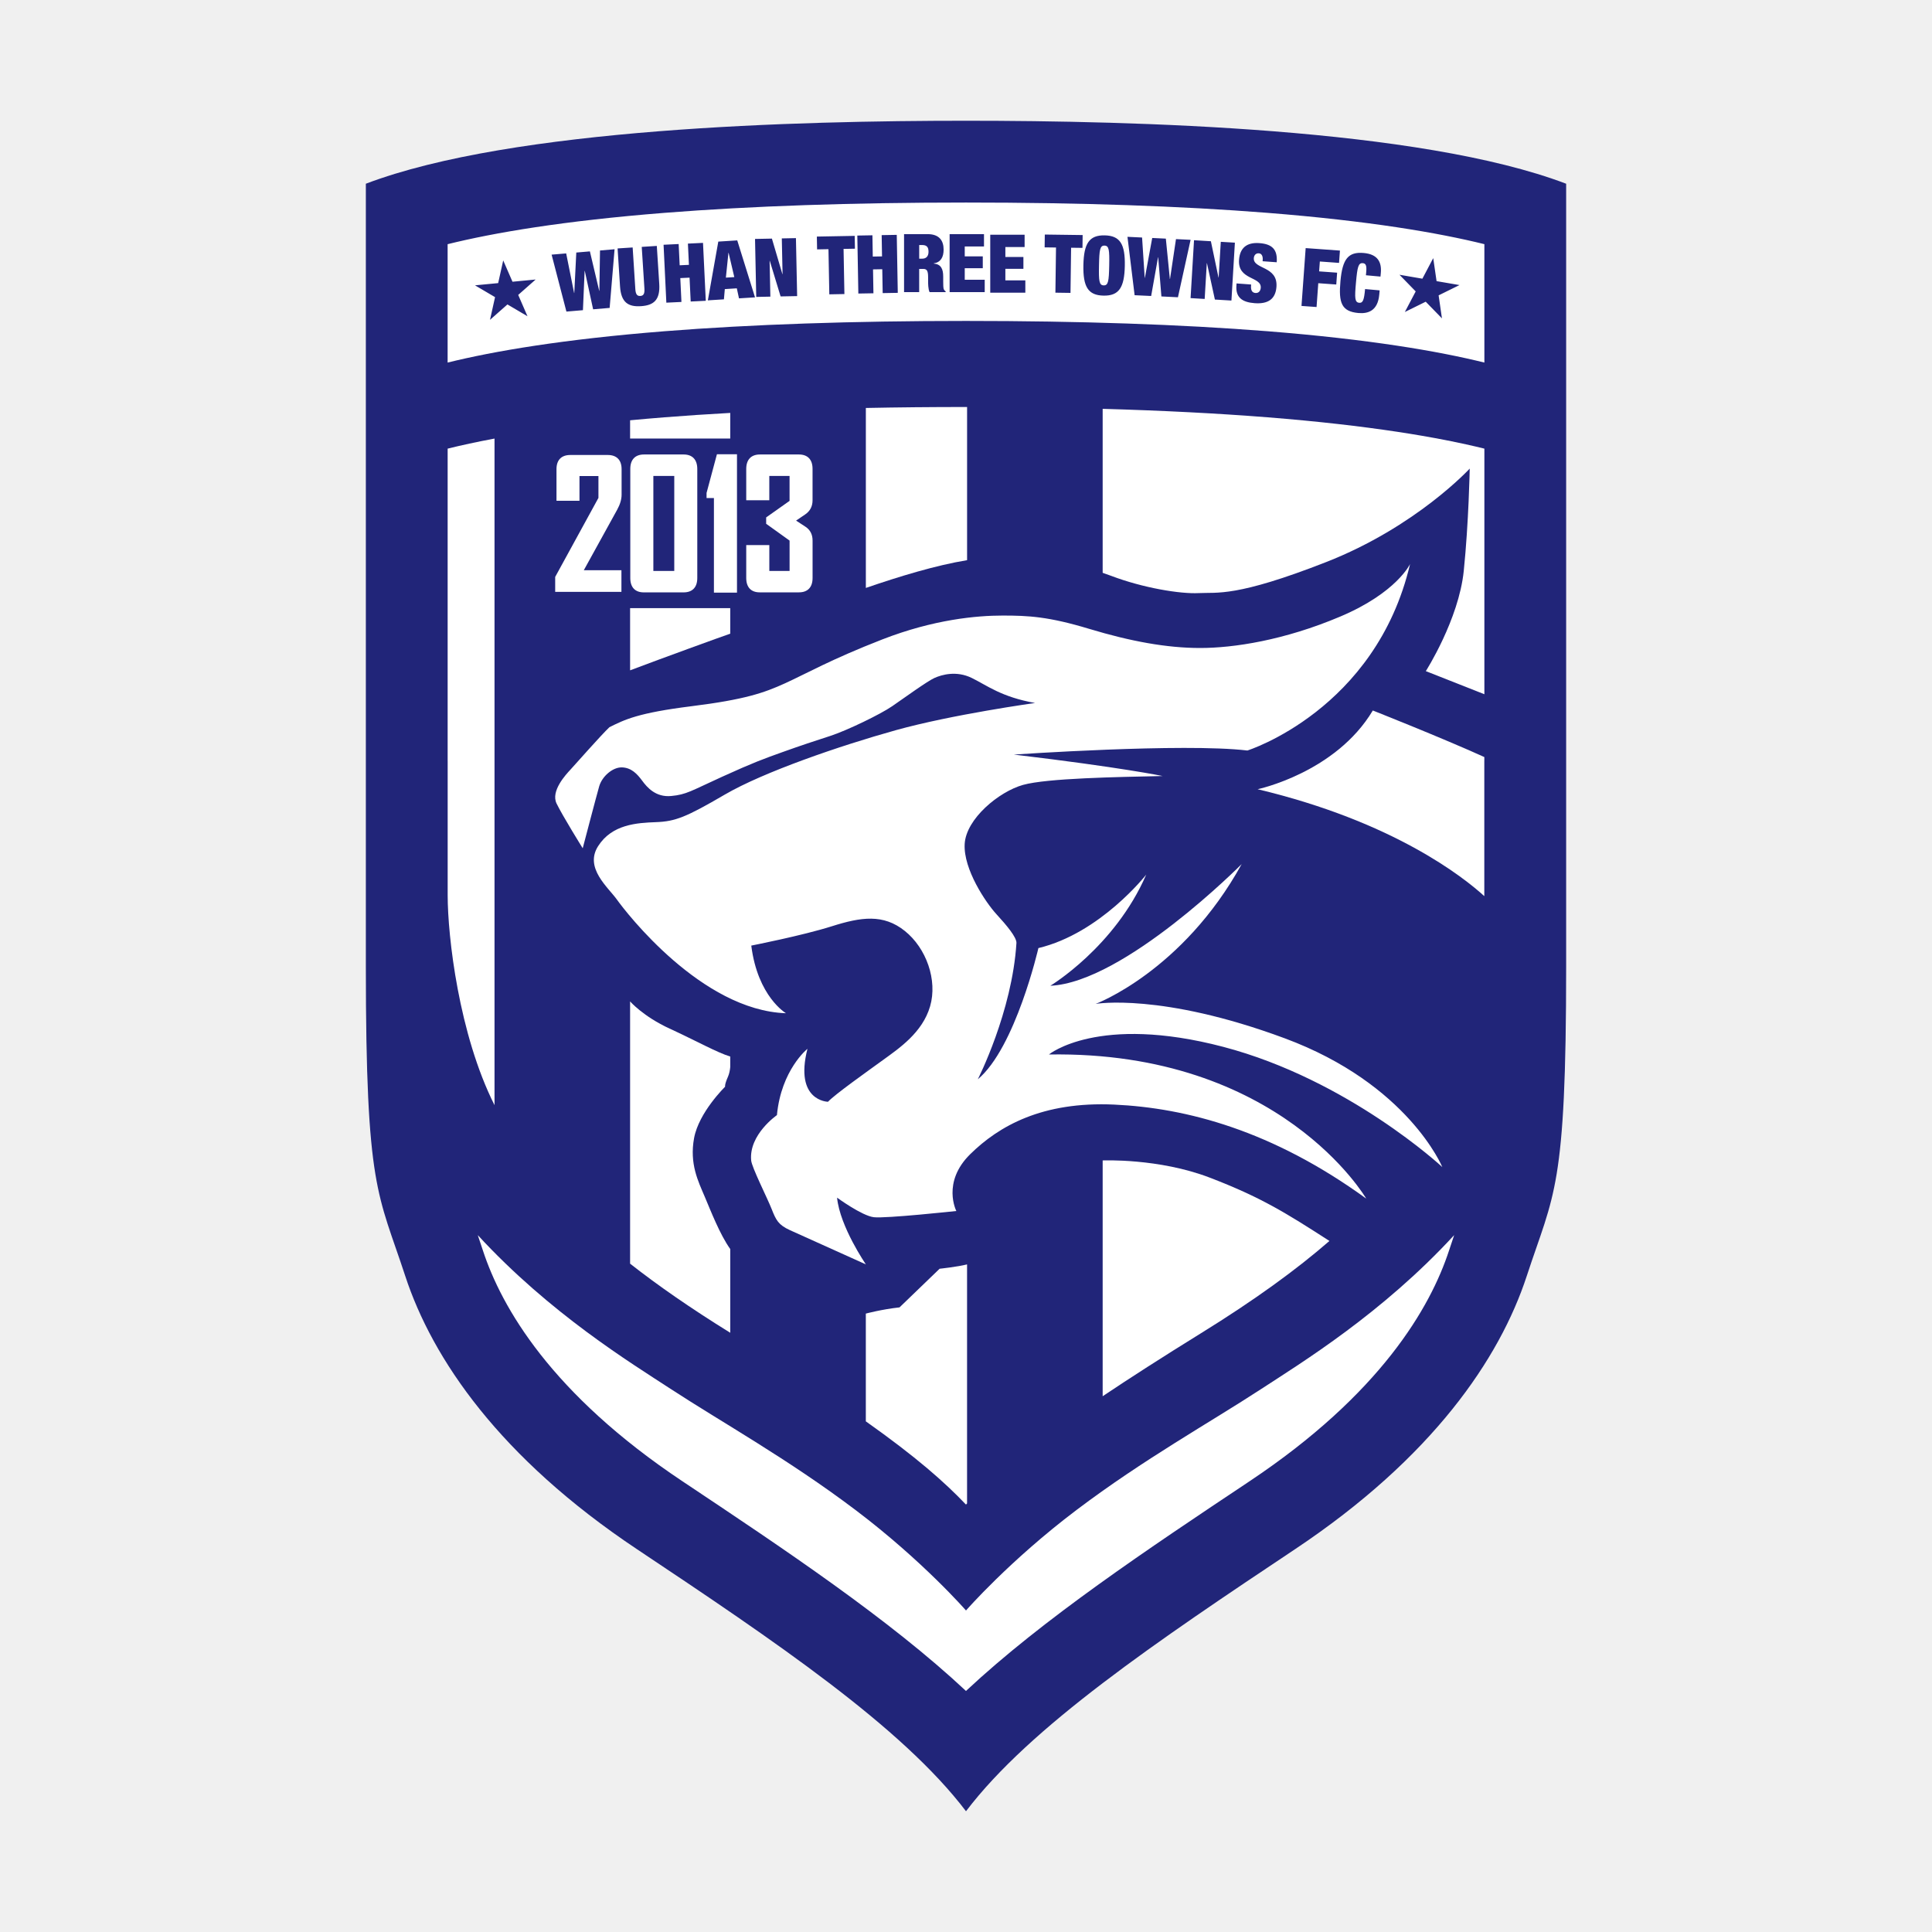
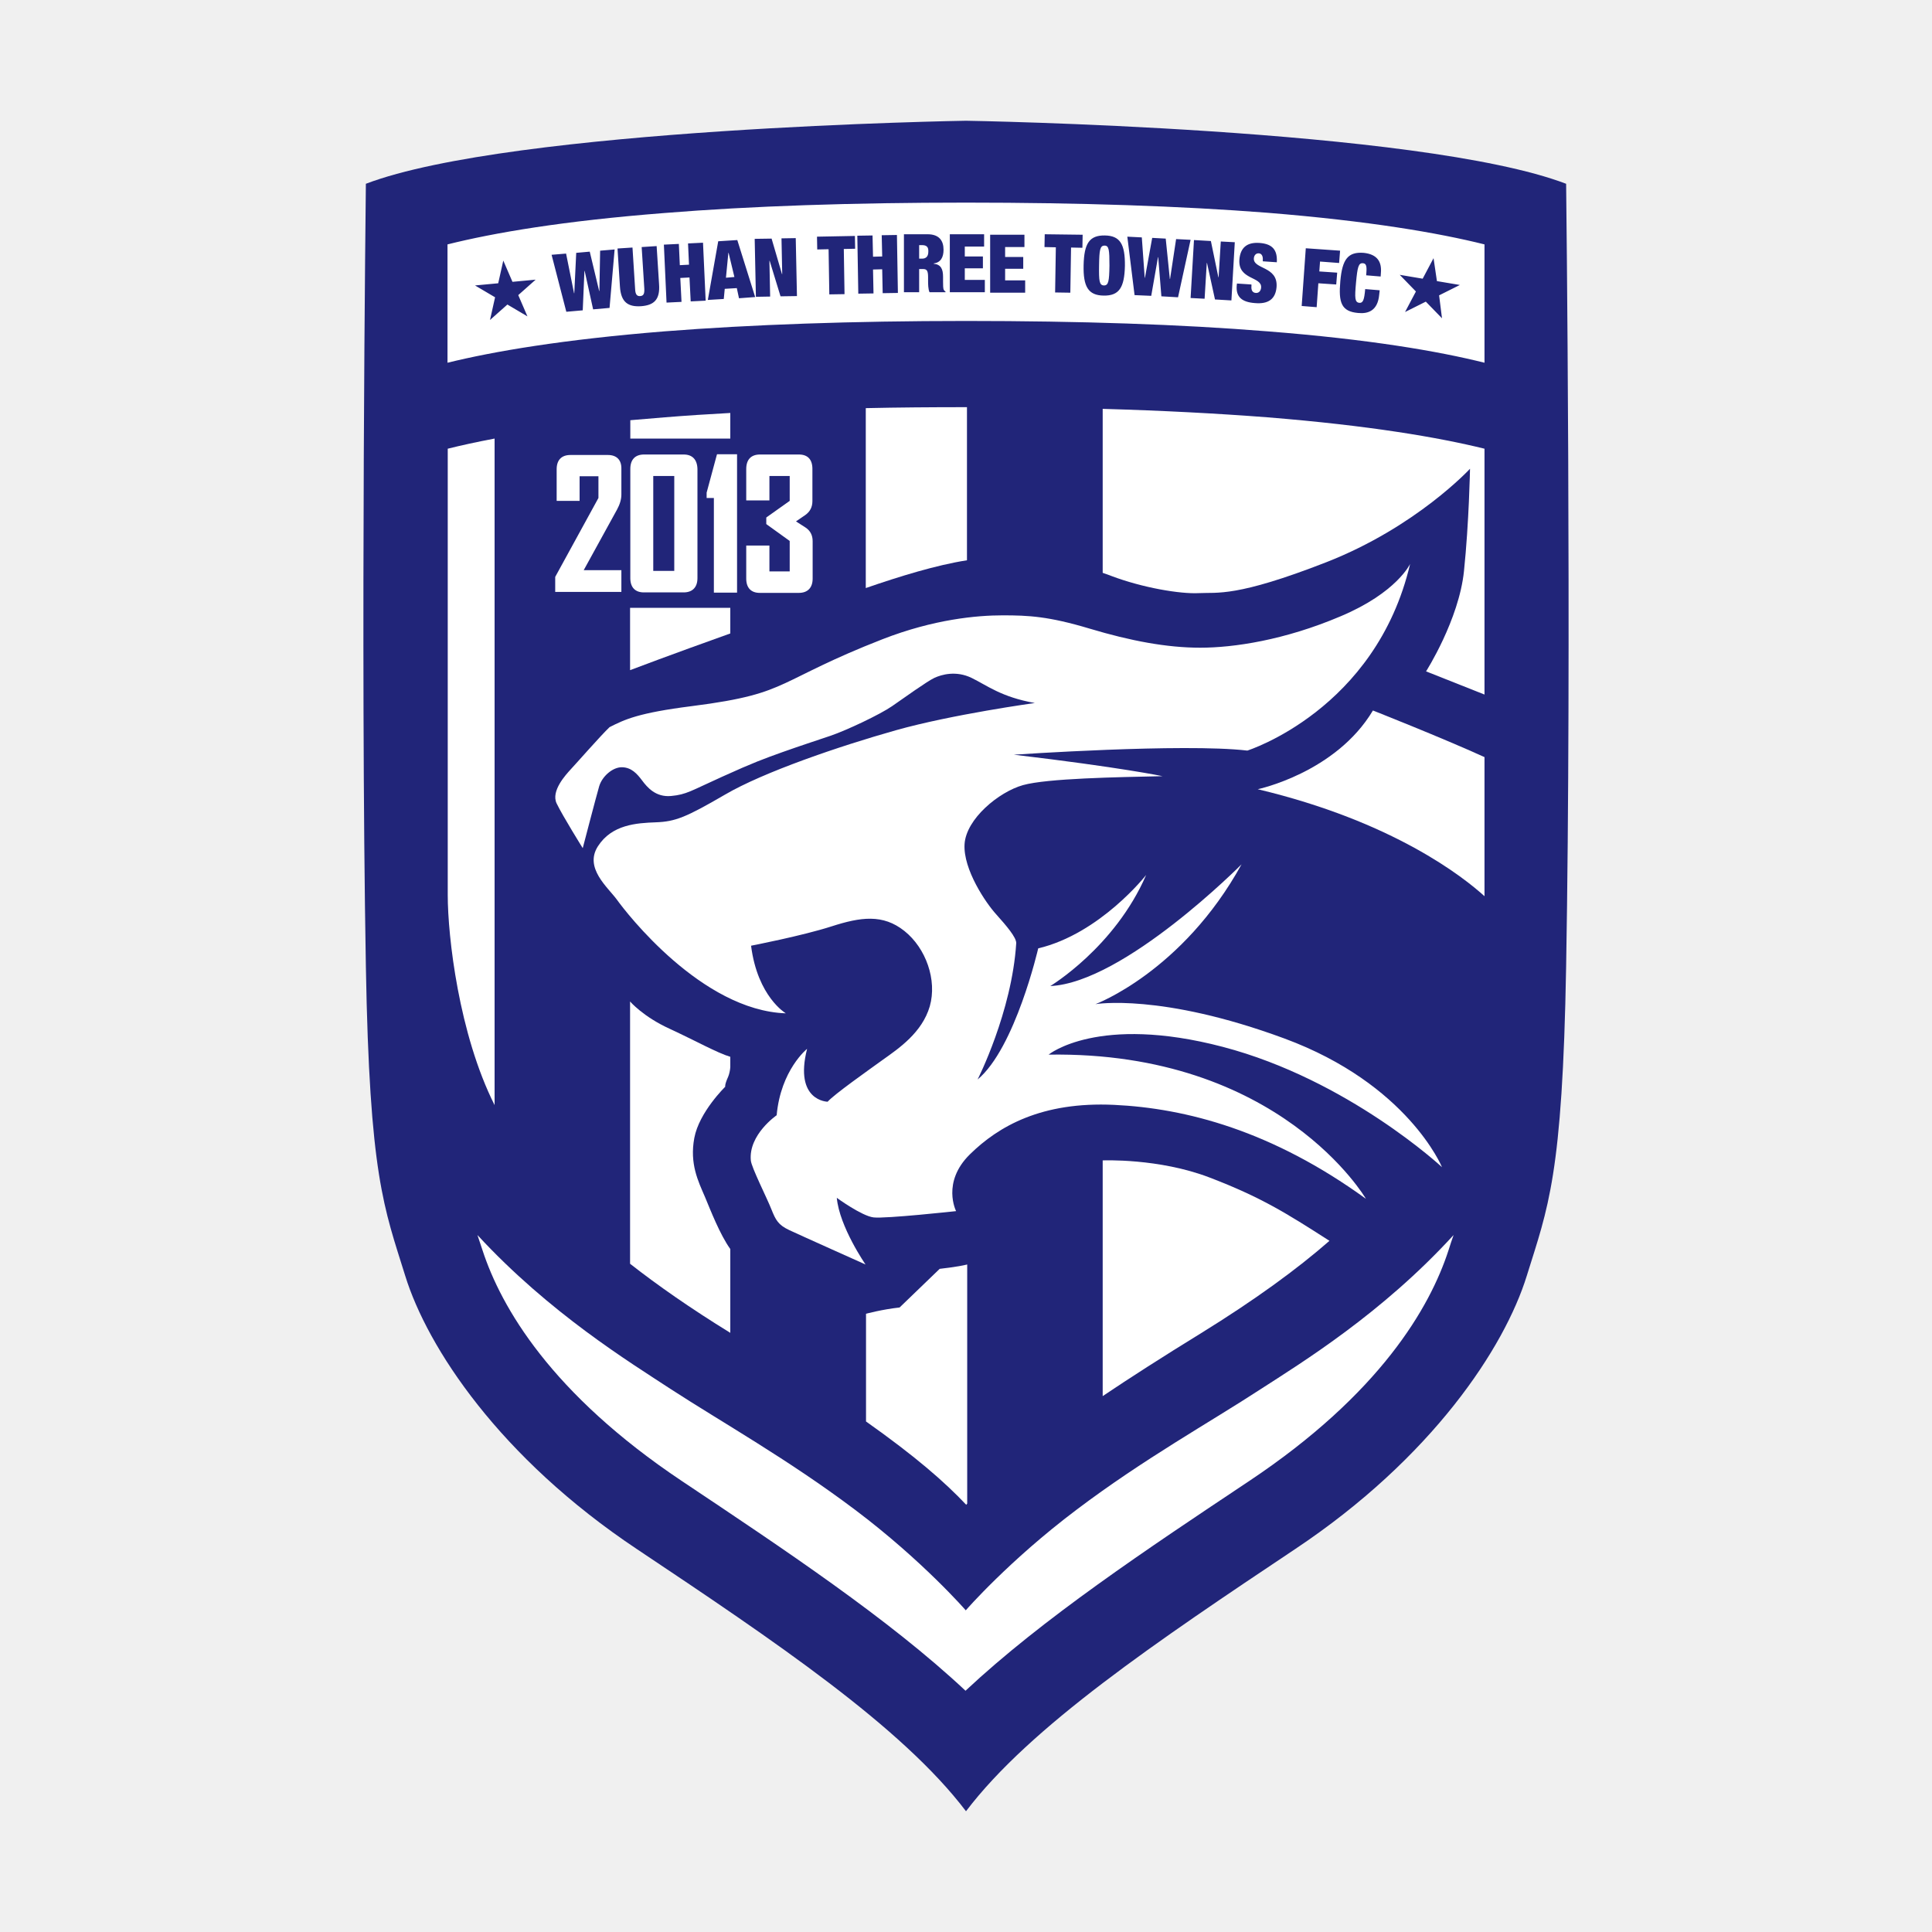
<svg xmlns="http://www.w3.org/2000/svg" version="1.1" id="图层_1" x="0px" y="0px" viewBox="0 0 800 800" style="enable-background:new 0 0 800 800;" xml:space="preserve">
  <style type="text/css">
	.st0{fill:#212579;}
	.st1{fill:#FFFFFF;}
</style>
  <g>
-     <path class="st0" d="M400,50c-69.21,0-187.76,2.96-248.51,26.08c0,0,0,193.55,0,324.08c0,92.6,5.04,93.78,16.3,128.16   c11.26,34.38,39.12,75.28,96.02,113.21C320.71,679.47,373.49,715.03,400,750c26.51-34.97,79.29-70.53,136.19-108.47   c56.9-37.93,84.76-78.83,96.02-113.21c11.26-34.38,16.3-35.56,16.3-128.16c0-130.53,0-324.08,0-324.08   C587.76,52.96,469.21,50,400,50z" />
+     <path class="st0" d="M648.5,76.1C587.8,53,400,50,400,50s-187.8,3-248.5,26.1c0,0-2.3,193.6,0,324.1C153,487,159,500,167.8,528.3   c9.2,29.7,39.1,75.3,96,113.2C320.7,679.5,373.5,715,400,750c26.5-35,79.3-70.5,136.2-108.5c56.9-37.9,86.8-83.5,96-113.2   C641,500,647,487,648.5,400.2C650.8,269.6,648.5,76.1,648.5,76.1z" />
    <g>
-       <path class="st1" d="M522.25,575.15c-21.34,13.93-48.6,29.04-76.46,50.08C417.93,646.27,400,666.87,400,666.87    s-17.93-20.6-45.79-41.64c-27.86-21.04-55.12-36.16-76.46-50.08c-16.63-10.86-50-31.25-79.91-63.71c0.68,1.99,1.39,4.1,2.12,6.35    c7.74,23.63,28.36,59.4,82.62,95.57c42.24,28.16,85.56,57.05,117.41,86.83c31.84-29.78,75.16-58.67,117.41-86.83    c54.26-36.17,74.88-71.94,82.62-95.57c0.73-2.25,1.45-4.36,2.12-6.35C572.25,543.89,538.88,564.29,522.25,575.15z" />
-       <path class="st1" d="M520.75,326.8c56.3,13.4,85.33,36.49,93.87,44.27c0-0.13,0-0.28,0-0.41c0-17.19,0-55.72,0-55.72l0.01,0.2    v-1.66c-17.82-8.08-46.18-19.28-46.18-19.28C553.06,319.98,520.75,326.8,520.75,326.8z" />
-       <path class="st1" d="M400.45,231.96v-63.43c-0.15,0-0.3,0-0.45,0c-14.3,0-28.13,0.13-41.47,0.4v74.52    C372.35,238.7,387.59,234.05,400.45,231.96z" />
-       <path class="st1" d="M460.2,238.48c13.04,4.94,28.45,7.51,36.16,7.11c7.71-0.4,15.41,1.78,52.75-12.84    c37.34-14.62,59.47-38.72,59.47-38.72s-0.4,22.23-2.47,42.38c-2.07,20.15-15.71,41.49-15.71,41.49l24.25,9.57v-101.7    c-19.14-4.73-47.71-9.63-89.89-12.98c-20.71-1.64-43.52-2.8-68.17-3.5v67.9C457.86,237.62,459.06,238.06,460.2,238.48z" />
-       <path class="st1" d="M500.9,487.62c-21.14-8.1-44.31-7.11-44.31-7.11v97.64c11.28-7.56,24.68-16.17,40.76-26.12    c22.34-13.82,39.56-26.37,53.14-38.18C532.32,502.14,522.04,495.72,500.9,487.62z" />
-       <path class="st1" d="M389.07,525.36l-16.6,16c-7.31,0.79-13.95,2.57-13.95,2.57v44.62c20.87,14.78,32.58,25.12,41.47,34.46    c0.15-0.15,0.3-0.31,0.45-0.47v-98.98C396.47,524.57,389.07,525.36,389.07,525.36z" />
-       <path class="st1" d="M185.36,315.14l0.01-0.2c0,0,0,38.53,0,55.72c0,17.16,4.64,57.64,19.4,86.96V181.6    c-7.35,1.37-13.79,2.78-19.41,4.17V315.14z" />
-       <path class="st1" d="M291.86,495.63c-2.77-6.52-6.42-13.73-4.45-24.4c1.98-10.67,12.84-21.24,12.84-21.24s-0.3-0.79,1.19-4.15    c0.54-1.23,0.81-2.67,0.94-4.02v-4.33c-5.44-1.63-14.12-6.52-25.09-11.56c-10.97-5.04-16.38-11.26-16.38-11.26v108.59    c11.45,8.99,25.08,18.46,41.47,28.61V517.2C298.1,511.25,294.18,501.09,291.86,495.63z" />
-       <path class="st1" d="M583.88,233.55c0,0-5.53,11.85-28.85,21.73c-23.31,9.88-44.26,13.04-58.09,13.04s-28.85-2.77-45.84-7.9    c-16.99-5.14-25.29-5.53-35.96-5.53c-10.67,0-28.45,1.58-49.79,9.88c-21.34,8.3-31.61,14.23-40.3,18.18    c-8.69,3.95-16.6,6.72-38.72,9.48s-27.66,5.53-33.98,8.69c-3.51,3.31-14.18,15.46-16.1,17.53c-1.93,2.07-8.3,8.89-5.78,14.08    c2.52,5.19,10.82,18.52,10.82,18.52s5.63-21.49,6.82-25.64c1.19-4.15,5.63-8,9.48-7.85c3.85,0.15,6.22,2.67,8.3,5.48    c2.07,2.82,5.63,6.96,12,6.37c6.37-0.59,8.15-2.07,21.19-8c13.04-5.93,17.19-7.41,25.04-10.22c7.85-2.82,12.89-4.45,19.71-6.67    s20.75-8.94,25.64-12.32c4.89-3.38,14.52-10.35,17.49-11.68s9.04-3.11,15.41,0c6.37,3.11,12.15,7.85,26.23,10.37    c0,0-34.23,4.74-57.64,11.26s-54.83,17.34-70.83,26.67c-16,9.34-20.45,11.11-28.45,11.41c-8,0.3-18.23,0.89-24.01,9.93    c-5.78,9.04,4.15,17.04,7.85,22.23c3.7,5.19,34.97,45.79,69.94,46.97c0,0-11.71-6.82-14.37-28.01c0,0,21.19-4.15,33.34-8    s21.34-5.19,30.23,1.93c8.89,7.11,13.63,20.35,10.47,31.22c-3.16,10.87-12.84,17.39-19.36,22.13    c-6.52,4.74-19.95,14.23-22.92,17.39c0,0-14.03-0.2-8.5-21.93c0,0-10.87,8.69-12.64,27.46c0,0-11.66,8.02-10.67,18.73    c0.2,2.8,6.72,15.65,8.5,20.19c1.78,4.54,2.77,6.52,7.51,8.69c4.74,2.17,31.5,14.2,31.5,14.2s-10.75-15.59-11.94-27.64    c0,0,10.27,7.51,15.21,8.1c4.94,0.59,34.18-2.57,34.18-2.57s-6.12-11.85,5.73-23.51c11.85-11.66,29.83-21.93,59.67-20.55    c29.83,1.38,65.4,10.67,104.32,38.92c0,0-35.56-61.25-131.39-59.67c0,0,20.35-16.79,72.21-3.16s90.69,49.78,90.69,49.78    s-14.13-34.37-65.3-53.34s-78.24-14.23-78.24-14.23s35.96-13.43,60.46-57.89c0,0-48.6,49-79.23,50.38c0,0,26.67-16,39.71-46.03    c0,0-18.97,24.3-44.65,30.43c0,0-9.48,41.29-25.09,54.33c0,0,14.23-27.86,16-56.51c0-2.37-3.95-7.13-8.3-11.87    c-4.35-4.73-13.7-18.56-13.14-29.03c0.56-10.47,14.23-21.73,24.2-24.5s38.92-3.26,57.79-3.66c0,0-16.89-3.56-61.64-8.89    c0,0,70.24-4.84,96.71-1.68C516.5,310.8,569.65,294,583.88,233.55z" />
-       <path class="st1" d="M260.91,251.82v25.75c14.17-5.36,37.22-13.72,41.47-15.18v-10.57H260.91z" />
-       <path class="st1" d="M302.38,181.6v-10.62c-9.4,0.52-18.46,1.12-27.14,1.81c-4.97,0.39-9.73,0.81-14.33,1.24v7.56H302.38z" />
-       <path class="st1" d="M251.66,188.4h-15.51c-3.69,0-5.72,2.08-5.72,5.86v12.21v0.88h0.89h7.74h0.89v-0.88v-9.34h7.85v9.04    l-17.8,32.52l-0.11,0.2v0.22v5.09v0.88h0.89h25.65h0.89v-0.88v-7.2v-0.88h-0.89h-14.69l13.82-25.06c1.22-2.23,1.83-4.31,1.83-6.18    v-10.63C257.39,190.48,255.35,188.4,251.66,188.4L251.66,188.4z" />
-       <path class="st1" d="M283.07,188.19h-16.39c-3.67,0-5.69,2.12-5.69,5.98v45.18c0,3.83,1.98,5.94,5.59,5.94h16.49    c3.65,0,5.66-2.11,5.66-5.94v-45.18C288.72,190.32,286.71,188.19,283.07,188.19z M279.2,236.42h-8.66v-39.35h8.66V236.42z" />
-       <polygon class="st1" points="305.17,188.09 304.28,188.09 297.55,188.09 296.87,188.09 296.69,188.75 292.6,204.01 292.57,204.12     292.57,204.24 292.57,205.34 292.57,206.22 293.47,206.22 295.62,206.22 295.62,244.51 295.62,245.39 296.51,245.39     304.28,245.39 305.17,245.39 305.17,244.51 305.17,188.98 305.17,188.09   " />
-       <path class="st1" d="M330.81,188.19h-16.12c-3.67,0-5.69,2.12-5.69,5.98v12.09v0.88h0.89h7.77h0.89v-0.88v-9.19h8.39v10.33    l-9.32,6.59l-0.37,0.26v0.46v1.73v0.45l0.37,0.26l9.33,6.7v12.56h-8.39v-9.83v-0.88h-0.89h-7.77H309v0.88v12.76    c0,3.83,1.98,5.94,5.59,5.94h16.22c3.65,0,5.66-2.11,5.66-5.94v-15.52c0-2.52-1-4.45-2.97-5.73l-3.86-2.52l3.8-2.58    c2.01-1.37,3.02-3.33,3.02-5.82v-13.01C336.47,190.32,334.46,188.19,330.81,188.19L330.81,188.19z" />
+       <path class="st1" d="M522.2,575.1c-21.3,13.9-48.6,29-76.5,50.1c-27.9,21-45.8,41.6-45.8,41.6s-17.9-20.6-45.8-41.6    c-27.9-21-55.1-36.2-76.5-50.1c-16.6-10.9-50-31.3-79.9-63.7c0.7,2,1.4,4.1,2.1,6.3c7.7,23.6,28.4,59.4,82.6,95.6    c42.2,28.2,85.6,57,117.4,86.8c31.8-29.8,75.2-58.7,117.4-86.8c54.3-36.2,74.9-71.9,82.6-95.6c0.7-2.2,1.4-4.4,2.1-6.3    C572.2,543.9,538.9,564.3,522.2,575.1z" />
+       <path class="st1" d="M520.8,326.8c56.3,13.4,85.3,36.5,93.9,44.3c0-0.1,0-0.3,0-0.4c0-17.2,0-55.7,0-55.7l0,0.2v-1.7    c-17.8-8.1-46.2-19.3-46.2-19.3C553.1,320,520.8,326.8,520.8,326.8z" />
+       <path class="st1" d="M400.4,232v-63.4c-0.1,0-0.3,0-0.4,0c-14.3,0-28.1,0.1-41.5,0.4v74.5C372.4,238.7,387.6,234,400.4,232z" />
+       <path class="st1" d="M460.2,238.5c13,4.9,28.5,7.5,36.2,7.1c7.7-0.4,15.4,1.8,52.8-12.8c37.3-14.6,59.5-38.7,59.5-38.7    s-0.4,22.2-2.5,42.4c-2.1,20.2-15.7,41.5-15.7,41.5l24.2,9.6V185.8c-19.1-4.7-47.7-9.6-89.9-13c-20.7-1.6-43.5-2.8-68.2-3.5v67.9    C457.9,237.6,459.1,238.1,460.2,238.5z" />
+       <path class="st1" d="M500.9,487.6c-21.1-8.1-44.3-7.1-44.3-7.1v97.6c11.3-7.6,24.7-16.2,40.8-26.1c22.3-13.8,39.6-26.4,53.1-38.2    C532.3,502.1,522,495.7,500.9,487.6z" />
+       <path class="st1" d="M389.1,525.4l-16.6,16c-7.3,0.8-13.9,2.6-13.9,2.6v44.6c20.9,14.8,32.6,25.1,41.5,34.5    c0.1-0.2,0.3-0.3,0.4-0.5v-99C396.5,524.6,389.1,525.4,389.1,525.4z" />
+       <path class="st1" d="M185.4,315.1l0-0.2c0,0,0,38.5,0,55.7c0,17.2,4.6,57.6,19.4,87v-276c-7.4,1.4-13.8,2.8-19.4,4.2V315.1z" />
+       <path class="st1" d="M291.9,495.6c-2.8-6.5-6.4-13.7-4.4-24.4c2-10.7,12.8-21.2,12.8-21.2s-0.3-0.8,1.2-4.1c0.5-1.2,0.8-2.7,0.9-4    v-4.3c-5.4-1.6-14.1-6.5-25.1-11.6c-11-5-16.4-11.3-16.4-11.3v108.6c11.5,9,25.1,18.5,41.5,28.6v-34.7    C298.1,511.2,294.2,501.1,291.9,495.6z" />
+       <path class="st1" d="M583.9,233.5c0,0-5.5,11.9-28.8,21.7c-23.3,9.9-44.3,13-58.1,13s-28.8-2.8-45.8-7.9c-17-5.1-25.3-5.5-36-5.5    c-10.7,0-28.5,1.6-49.8,9.9c-21.3,8.3-31.6,14.2-40.3,18.2c-8.7,4-16.6,6.7-38.7,9.5s-27.7,5.5-34,8.7    c-3.5,3.3-14.2,15.5-16.1,17.5c-1.9,2.1-8.3,8.9-5.8,14.1c2.5,5.2,10.8,18.5,10.8,18.5s5.6-21.5,6.8-25.6c1.2-4.1,5.6-8,9.5-7.9    c3.9,0.1,6.2,2.7,8.3,5.5c2.1,2.8,5.6,7,12,6.4c6.4-0.6,8.1-2.1,21.2-8c13-5.9,17.2-7.4,25-10.2c7.9-2.8,12.9-4.4,19.7-6.7    s20.7-8.9,25.6-12.3c4.9-3.4,14.5-10.3,17.5-11.7s9-3.1,15.4,0c6.4,3.1,12.2,7.9,26.2,10.4c0,0-34.2,4.7-57.6,11.3    s-54.8,17.3-70.8,26.7c-16,9.3-20.4,11.1-28.5,11.4c-8,0.3-18.2,0.9-24,9.9c-5.8,9,4.1,17,7.9,22.2c3.7,5.2,35,45.8,69.9,47    c0,0-11.7-6.8-14.4-28c0,0,21.2-4.1,33.3-8s21.3-5.2,30.2,1.9c8.9,7.1,13.6,20.3,10.5,31.2c-3.2,10.9-12.8,17.4-19.4,22.1    c-6.5,4.7-20,14.2-22.9,17.4c0,0-14-0.2-8.5-21.9c0,0-10.9,8.7-12.6,27.5c0,0-11.7,8-10.7,18.7c0.2,2.8,6.7,15.6,8.5,20.2    c1.8,4.5,2.8,6.5,7.5,8.7c4.7,2.2,31.5,14.2,31.5,14.2s-10.8-15.6-11.9-27.6c0,0,10.3,7.5,15.2,8.1c4.9,0.6,34.2-2.6,34.2-2.6    s-6.1-11.9,5.7-23.5c11.9-11.7,29.8-21.9,59.7-20.5c29.8,1.4,65.4,10.7,104.3,38.9c0,0-35.6-61.2-131.4-59.7    c0,0,20.4-16.8,72.2-3.2s90.7,49.8,90.7,49.8s-14.1-34.4-65.3-53.3s-78.2-14.2-78.2-14.2s36-13.4,60.5-57.9c0,0-48.6,49-79.2,50.4    c0,0,26.7-16,39.7-46c0,0-19,24.3-44.7,30.4c0,0-9.5,41.3-25.1,54.3c0,0,14.2-27.9,16-56.5c0-2.4-4-7.1-8.3-11.9    c-4.3-4.7-13.7-18.6-13.1-29c0.6-10.5,14.2-21.7,24.2-24.5s38.9-3.3,57.8-3.7c0,0-16.9-3.6-61.6-8.9c0,0,70.2-4.8,96.7-1.7    C516.5,310.8,569.7,294,583.9,233.5z" />
+       <path class="st1" d="M260.9,251.8v25.7c14.2-5.4,37.2-13.7,41.5-15.2v-10.6H260.9z" />
+       <path class="st1" d="M302.4,181.6V171c-9.4,0.5-18.5,1.1-27.1,1.8c-5,0.4-9.7,0.8-14.3,1.2v7.6H302.4z" />
+       <path class="st1" d="M251.7,188.4h-15.5c-3.7,0-5.7,2.1-5.7,5.9v12.2v0.9h0.9h7.7h0.9v-0.9v-9.3h7.8v9L230,238.7l-0.1,0.2v0.2v5.1    v0.9h0.9h25.6h0.9v-0.9V237v-0.9h-0.9h-14.7l13.8-25.1c1.2-2.2,1.8-4.3,1.8-6.2v-10.6C257.4,190.5,255.4,188.4,251.7,188.4    L251.7,188.4z" />
+       <path class="st1" d="M283.1,188.2h-16.4c-3.7,0-5.7,2.1-5.7,6v45.2c0,3.8,2,5.9,5.6,5.9h16.5c3.6,0,5.7-2.1,5.7-5.9v-45.2    C288.7,190.3,286.7,188.2,283.1,188.2z M279.2,236.4h-8.7v-39.3h8.7V236.4z" />
+       <polygon class="st1" points="305.2,188.1 304.3,188.1 297.6,188.1 296.9,188.1 296.7,188.8 292.6,204 292.6,204.1 292.6,204.2     292.6,205.3 292.6,206.2 293.5,206.2 295.6,206.2 295.6,244.5 295.6,245.4 296.5,245.4 304.3,245.4 305.2,245.4 305.2,244.5     305.2,189 305.2,188.1   " />
+       <path class="st1" d="M330.8,188.2h-16.1c-3.7,0-5.7,2.1-5.7,6v12.1v0.9h0.9h7.8h0.9v-0.9v-9.2h8.4v10.3l-9.3,6.6l-0.4,0.3v0.5v1.7    v0.5l0.4,0.3l9.3,6.7v12.6h-8.4v-9.8v-0.9h-0.9h-7.8H309v0.9v12.8c0,3.8,2,5.9,5.6,5.9h16.2c3.6,0,5.7-2.1,5.7-5.9v-15.5    c0-2.5-1-4.4-3-5.7l-3.9-2.5l3.8-2.6c2-1.4,3-3.3,3-5.8v-13C336.5,190.3,334.5,188.2,330.8,188.2L330.8,188.2z" />
    </g>
-     <path class="st1" d="M457.35,101.7c-1.88-0.04-2.15,1.71-2.28,8.19c-0.13,6.49,0.07,8.24,1.95,8.28c1.88,0.04,2.15-1.71,2.28-8.19   C459.43,103.49,459.23,101.74,457.35,101.7z" />
-     <path class="st1" d="M381.83,101.46h-1.21v5.65h1.24c1.78,0,2.62-1.14,2.62-2.86C384.48,102.27,383.71,101.46,381.83,101.46z" />
-     <polygon class="st1" points="301.63,104.68 300.57,114.96 304.06,114.74 301.7,104.68  " />
-     <path class="st1" d="M524.76,88.13c-35.77-2.83-77.75-4.26-124.76-4.26s-88.99,1.43-124.76,4.26   c-42.18,3.34-70.74,8.24-89.89,12.98v49.02c19.14-4.73,47.71-9.63,89.89-12.98c35.77-2.83,77.75-4.26,124.76-4.26   s88.99,1.43,124.76,4.26c42.18,3.34,70.74,8.24,89.89,12.98V101.1C595.5,96.37,566.94,91.47,524.76,88.13z M218.42,130.95   l-8.3-4.89l-7.22,6.38l2.09-9.4l-8.3-4.89l9.59-0.92l2.09-9.4l3.84,8.83l9.59-0.92l-7.22,6.38L218.42,130.95z M252.44,127.5   l-6.84,0.58l-3.45-15.91l-0.07,0.01l-0.7,16.26l-6.84,0.58l-6.13-23.58l6.03-0.51l3.29,16.39l0.07-0.01l0.83-16.74l5.63-0.48   l3.86,16.34l0.07-0.01l0.26-16.7l6.03-0.51L252.44,127.5z M265.42,126.78c-5.24,0.34-8.25-1.49-8.68-8.2l-1.01-15.71l6.24-0.4   l1.11,17.28c0.15,2.32,0.89,2.87,2.07,2.8c1.17-0.08,1.84-0.72,1.69-3.04l-1.11-17.28l6.24-0.4l1.01,15.71   C273.41,124.25,270.65,126.44,265.42,126.78z M286,124.85l-0.47-9.88l-3.83,0.18l0.47,9.88l-6.25,0.3l-1.15-23.98l6.25-0.3   l0.42,8.8l3.83-0.18l-0.42-8.8l6.25-0.3l1.15,23.98L286,124.85z M306,123.54l-0.9-4.15l-4.97,0.32l-0.37,4.24l-6.65,0.42   l4.32-24.33l7.85-0.5l7.36,23.59L306,123.54z M323.23,122.74L318.75,108l-0.07,0l0.31,14.83l-5.85,0.12l-0.5-24.01l6.99-0.14   l4.34,14.71l0.07,0l-0.31-14.79l5.85-0.12l0.5,24.01L323.23,122.74z M349.65,121.76l-6.25,0.12l-0.35-18.7l-4.71,0.09l-0.1-5.31   l15.67-0.29l0.1,5.31l-4.71,0.09L349.65,121.76z M365.5,121.37l-0.17-9.89l-3.83,0.07l0.17,9.89l-6.25,0.11l-0.42-24.01l6.25-0.11   l0.15,8.81l3.83-0.07l-0.15-8.81l6.25-0.11l0.42,24.01L365.5,121.37z M391.58,120.96h-6.66c-0.61-1.24-0.61-3.6-0.61-4.57v-1.61   c0-2.72-0.54-3.43-2.05-3.43h-1.65v9.62h-6.26V96.95h9.79c4.78,0,6.59,2.69,6.59,6.39c0,3.23-1.24,5.28-4.1,5.72v0.07   c2.99,0.27,3.93,2.19,3.93,5.38v2.05c0,1.24,0,2.82,0.3,3.33c0.17,0.27,0.3,0.5,0.71,0.74V120.96z M407.75,120.96h-14.53V96.95   h14.23v5.11h-7.97v4.1h7.47v4.91h-7.47v4.78h8.27V120.96z M424.57,121.2h-14.53V97.19h14.23v5.11h-7.97v4.1h7.47v4.91h-7.47v4.78   h8.27V121.2z M448.23,102.64l-4.71-0.06l-0.25,18.7l-6.25-0.09l0.25-18.7l-4.71-0.06l0.07-5.31l15.67,0.21L448.23,102.64z    M465.76,110.11c-0.18,8.98-2.44,12.43-8.83,12.3c-6.39-0.13-8.5-3.67-8.32-12.65c0.18-8.98,2.44-12.43,8.83-12.3   C463.83,97.59,465.94,101.13,465.76,110.11z M480.91,122.75l-1.32-16.22l-0.07,0l-2.85,16.03l-6.85-0.32l-2.96-24.18l6.05,0.29   l1.09,16.68l0.07,0l3.04-16.49l5.64,0.27l1.66,16.71l0.07,0l2.47-16.51l6.05,0.29l-5.24,23.79L480.91,122.75z M509.91,124.45   l-6.85-0.41l-3.28-15.05l-0.07,0l-0.88,14.8l-5.84-0.35l1.43-23.97l6.98,0.42l3.15,15.01l0.07,0l0.88-14.77l5.84,0.35   L509.91,124.45z M528.66,108.6l-5.84-0.43l0.04-0.57c0.11-1.44-0.38-2.62-1.58-2.71c-1.34-0.1-2.02,0.9-2.1,1.97   c-0.35,4.73,10.02,3.17,9.37,11.93c-0.38,5.1-3.53,7.16-9.03,6.75c-5.16-0.38-7.92-2.38-7.55-7.34l0.06-0.84l6.04,0.45l-0.04,0.57   c-0.15,2.05,0.63,2.85,1.84,2.94c1.31,0.1,2.09-0.86,2.18-2.16c0.35-4.73-9.62-3.11-8.99-11.59c0.36-4.86,3.14-7.29,8.41-6.9   C526.93,101.05,529.04,103.47,528.66,108.6z M554.47,108.86l-7.95-0.58l-0.3,4.09l7.45,0.54l-0.35,4.9l-7.45-0.54l-0.71,9.86   l-6.24-0.45l1.73-23.95l14.19,1.03L554.47,108.86z M571.77,113.02l-0.14,1.51l-6.03-0.55l0.12-1.34c0.25-2.71-0.18-3.56-1.39-3.67   c-1.88-0.17-2.27,1.55-2.85,8.01c-0.59,6.46-0.51,8.23,1.36,8.4c1.51,0.14,2-1.17,2.41-5.69l6.03,0.55l-0.16,1.78   c-0.61,6.7-4.64,7.95-8.66,7.59c-7-0.64-8.22-4.26-7.41-13.2c0.83-9.14,3.2-12.24,9.67-11.65   C570.35,105.26,572.19,108.4,571.77,113.02z M597.08,131.83l-6.72-6.9l-8.64,4.26l4.49-8.52l-6.72-6.9l9.49,1.63l4.49-8.52   l1.38,9.53l9.49,1.63l-8.64,4.26L597.08,131.83z" />
+     <path class="st1" d="M457.4,101.7c-1.9,0-2.2,1.7-2.3,8.2c-0.1,6.5,0.1,8.2,2,8.3c1.9,0,2.2-1.7,2.3-8.2   C459.4,103.5,459.2,101.7,457.4,101.7z" />
+     <path class="st1" d="M381.8,101.5h-1.2v5.6h1.2c1.8,0,2.6-1.1,2.6-2.9C384.5,102.3,383.7,101.5,381.8,101.5z" />
+     <polygon class="st1" points="301.6,104.7 300.6,115 304.1,114.7 301.7,104.7  " />
+     <path class="st1" d="M524.8,88.1C489,85.3,447,83.9,400,83.9s-89,1.4-124.8,4.3c-42.2,3.3-70.7,8.2-89.9,13v49   c19.1-4.7,47.7-9.6,89.9-13c35.8-2.8,77.7-4.3,124.8-4.3s89,1.4,124.8,4.3c42.2,3.3,70.7,8.2,89.9,13v-49   C595.5,96.4,566.9,91.5,524.8,88.1z M218.4,131l-8.3-4.9l-7.2,6.4l2.1-9.4l-8.3-4.9l9.6-0.9l2.1-9.4l3.8,8.8l9.6-0.9l-7.2,6.4   L218.4,131z M252.4,127.5l-6.8,0.6l-3.5-15.9l-0.1,0l-0.7,16.3l-6.8,0.6l-6.1-23.6l6-0.5l3.3,16.4l0.1,0l0.8-16.7l5.6-0.5l3.9,16.3   l0.1,0l0.3-16.7l6-0.5L252.4,127.5z M265.4,126.8c-5.2,0.3-8.3-1.5-8.7-8.2l-1-15.7l6.2-0.4l1.1,17.3c0.1,2.3,0.9,2.9,2.1,2.8   c1.2-0.1,1.8-0.7,1.7-3l-1.1-17.3l6.2-0.4l1,15.7C273.4,124.2,270.7,126.4,265.4,126.8z M286,124.8l-0.5-9.9l-3.8,0.2l0.5,9.9   l-6.2,0.3l-1.1-24l6.2-0.3l0.4,8.8l3.8-0.2l-0.4-8.8l6.2-0.3l1.1,24L286,124.8z M306,123.5l-0.9-4.2l-5,0.3l-0.4,4.2l-6.6,0.4   l4.3-24.3l7.9-0.5l7.4,23.6L306,123.5z M323.2,122.7l-4.5-14.7l-0.1,0l0.3,14.8l-5.9,0.1l-0.5-24l7-0.1l4.3,14.7l0.1,0l-0.3-14.8   l5.9-0.1l0.5,24L323.2,122.7z M349.7,121.8l-6.3,0.1l-0.3-18.7l-4.7,0.1l-0.1-5.3l15.7-0.3l0.1,5.3l-4.7,0.1L349.7,121.8z    M365.5,121.4l-0.2-9.9l-3.8,0.1l0.2,9.9l-6.3,0.1l-0.4-24l6.3-0.1l0.2,8.8l3.8-0.1l-0.2-8.8l6.3-0.1l0.4,24L365.5,121.4z    M391.6,121h-6.7c-0.6-1.2-0.6-3.6-0.6-4.6v-1.6c0-2.7-0.5-3.4-2.1-3.4h-1.6v9.6h-6.3V97h9.8c4.8,0,6.6,2.7,6.6,6.4   c0,3.2-1.2,5.3-4.1,5.7v0.1c3,0.3,3.9,2.2,3.9,5.4v2.1c0,1.2,0,2.8,0.3,3.3c0.2,0.3,0.3,0.5,0.7,0.7V121z M407.8,121h-14.5V97h14.2   v5.1h-8v4.1h7.5v4.9h-7.5v4.8h8.3V121z M424.6,121.2H410v-24h14.2v5.1h-8v4.1h7.5v4.9h-7.5v4.8h8.3V121.2z M448.2,102.6l-4.7-0.1   l-0.3,18.7l-6.3-0.1l0.3-18.7l-4.7-0.1l0.1-5.3l15.7,0.2L448.2,102.6z M465.8,110.1c-0.2,9-2.4,12.4-8.8,12.3   c-6.4-0.1-8.5-3.7-8.3-12.6c0.2-9,2.4-12.4,8.8-12.3C463.8,97.6,465.9,101.1,465.8,110.1z M480.9,122.7l-1.3-16.2l-0.1,0l-2.8,16   l-6.9-0.3l-3-24.2l6,0.3L474,115l0.1,0l3-16.5l5.6,0.3l1.7,16.7l0.1,0L487,99l6,0.3l-5.2,23.8L480.9,122.7z M509.9,124.4l-6.8-0.4   l-3.3-15.1l-0.1,0l-0.9,14.8l-5.8-0.3l1.4-24l7,0.4l3.1,15l0.1,0l0.9-14.8l5.8,0.3L509.9,124.4z M528.7,108.6l-5.8-0.4l0-0.6   c0.1-1.4-0.4-2.6-1.6-2.7c-1.3-0.1-2,0.9-2.1,2c-0.4,4.7,10,3.2,9.4,11.9c-0.4,5.1-3.5,7.2-9,6.7c-5.2-0.4-7.9-2.4-7.5-7.3l0.1-0.8   l6,0.4l0,0.6c-0.2,2,0.6,2.8,1.8,2.9c1.3,0.1,2.1-0.9,2.2-2.2c0.4-4.7-9.6-3.1-9-11.6c0.4-4.9,3.1-7.3,8.4-6.9   C526.9,101,529,103.5,528.7,108.6z M554.5,108.9l-7.9-0.6l-0.3,4.1l7.4,0.5l-0.4,4.9l-7.4-0.5l-0.7,9.9l-6.2-0.5l1.7-23.9l14.2,1   L554.5,108.9z M571.8,113l-0.1,1.5l-6-0.5l0.1-1.3c0.2-2.7-0.2-3.6-1.4-3.7c-1.9-0.2-2.3,1.6-2.9,8c-0.6,6.5-0.5,8.2,1.4,8.4   c1.5,0.1,2-1.2,2.4-5.7l6,0.5l-0.2,1.8c-0.6,6.7-4.6,8-8.7,7.6c-7-0.6-8.2-4.3-7.4-13.2c0.8-9.1,3.2-12.2,9.7-11.7   C570.3,105.3,572.2,108.4,571.8,113z M597.1,131.8l-6.7-6.9l-8.6,4.3l4.5-8.5l-6.7-6.9l9.5,1.6l4.5-8.5l1.4,9.5l9.5,1.6l-8.6,4.3   L597.1,131.8z" />
  </g>
</svg>
